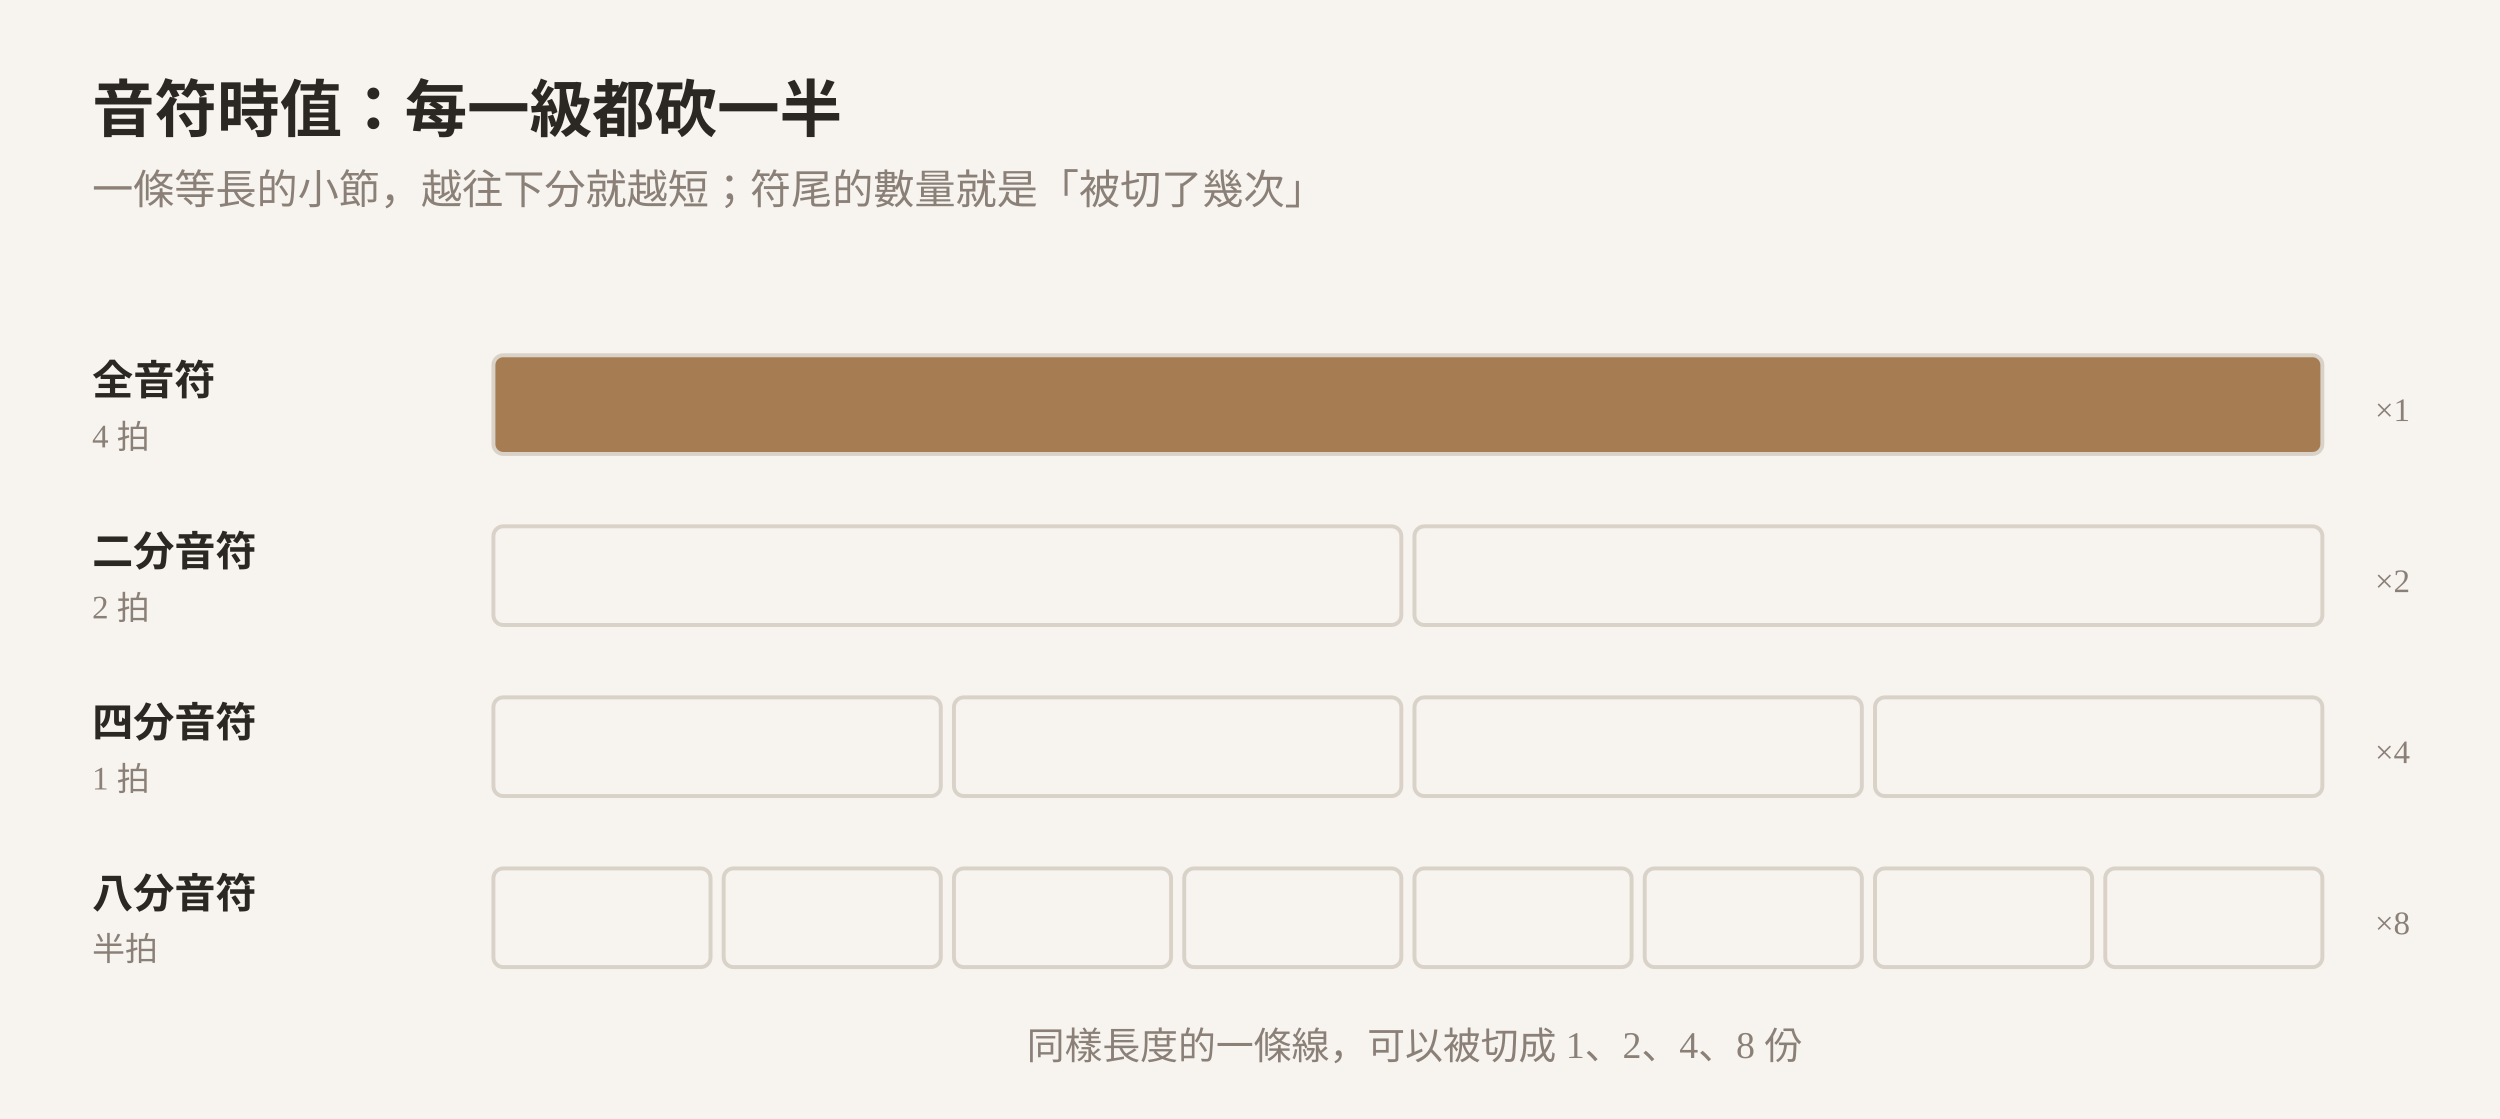
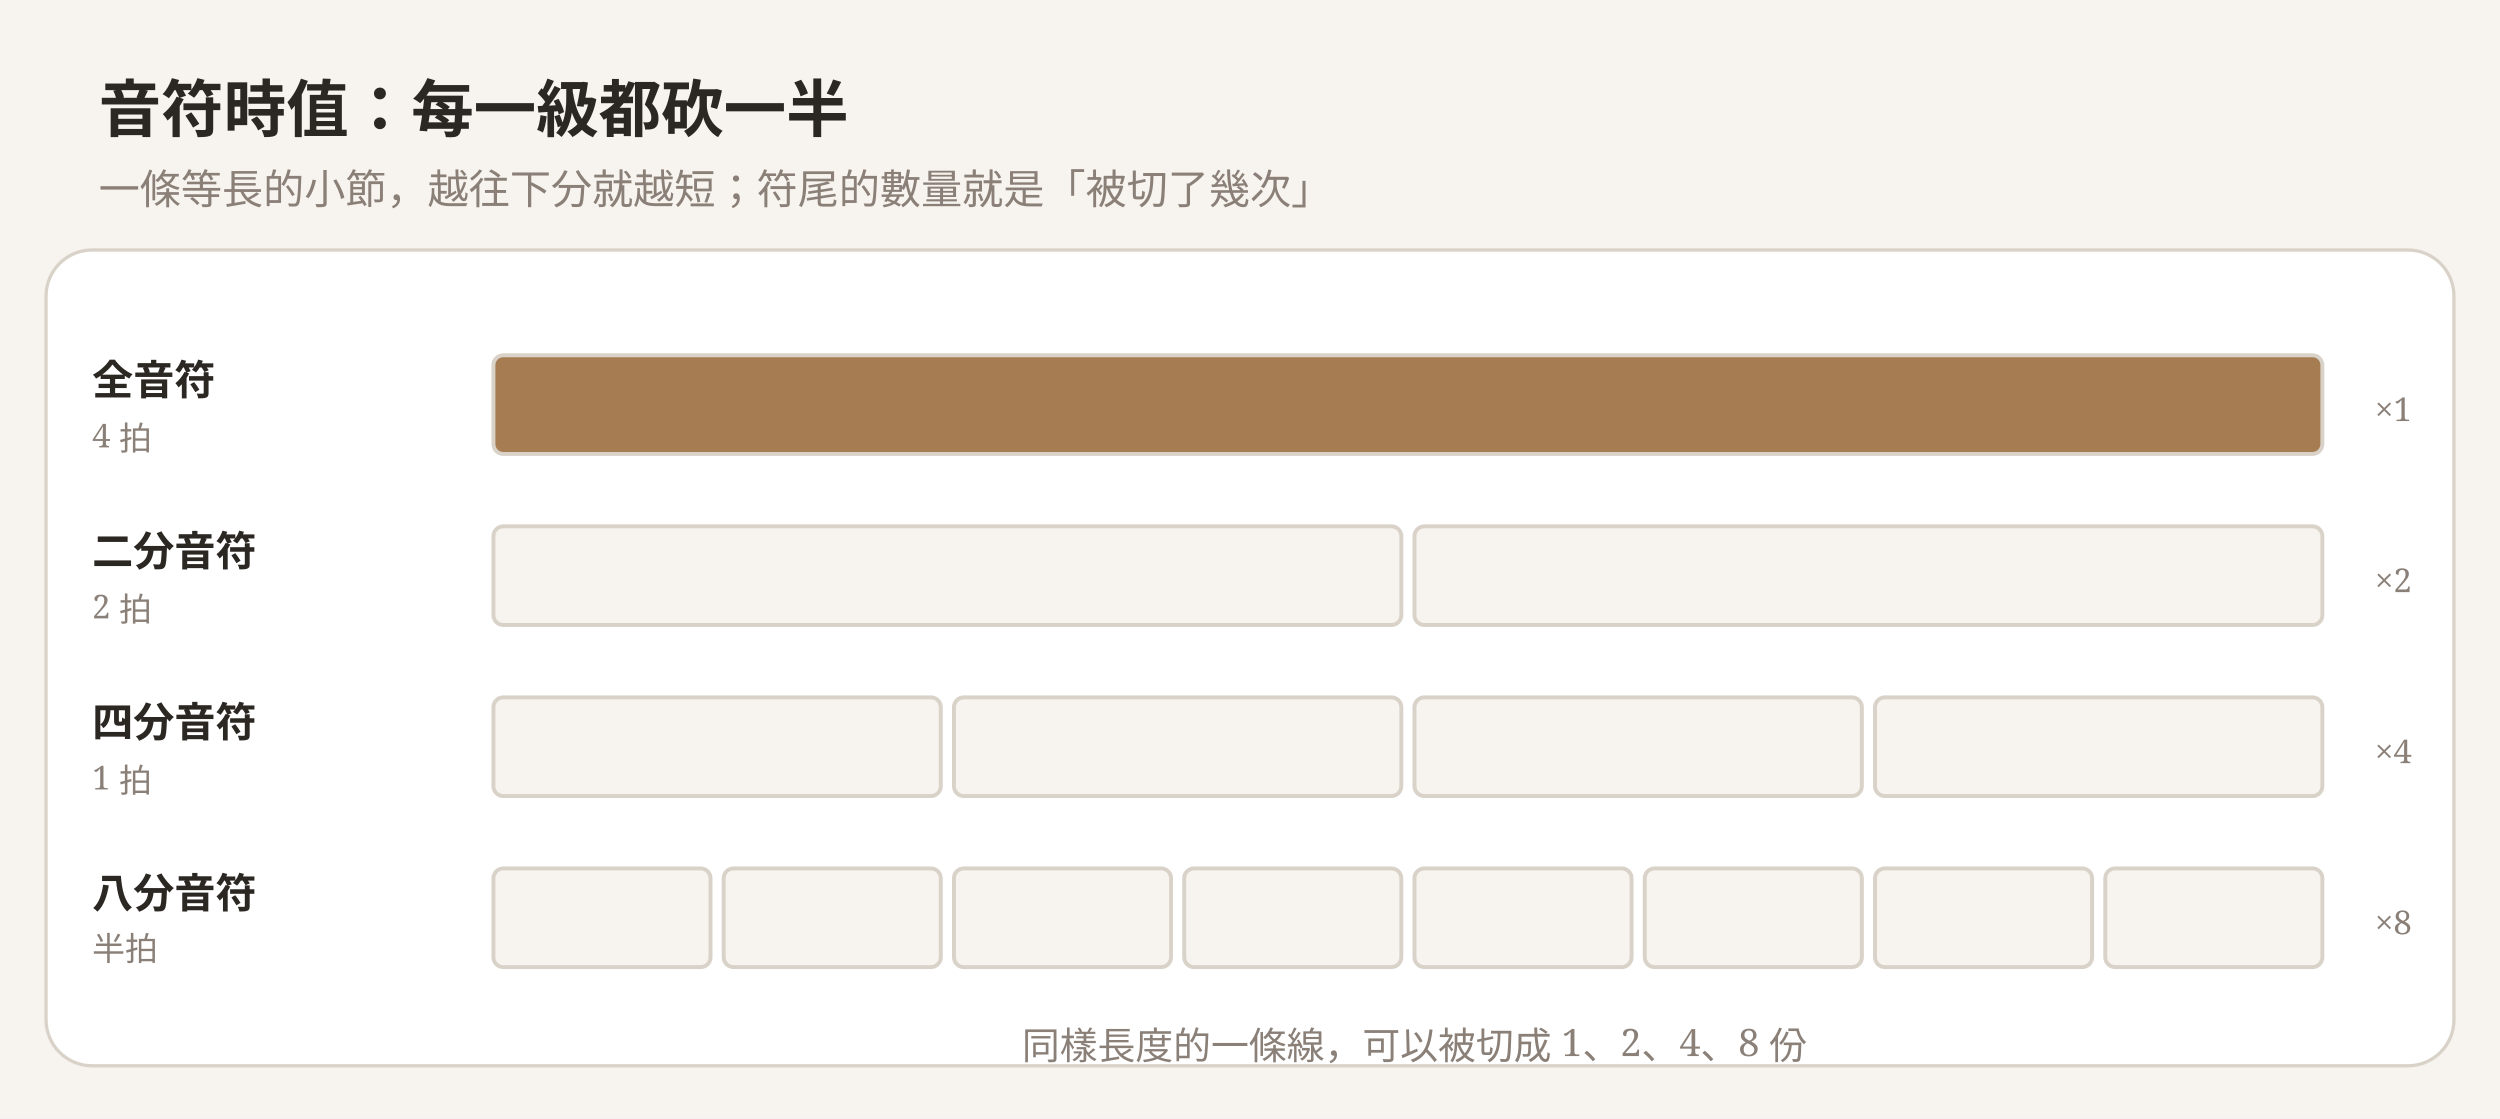
<svg xmlns="http://www.w3.org/2000/svg" viewBox="0 0 760 340" width="100%" role="img" aria-label="音符時值：每一級都砍一半">
+   <style>line,path,polyline{stroke-linecap:round;stroke-linejoin:round}text{font-family:'Source Han Serif TW',serif}</style>
  <rect width="760" height="340" fill="#f7f3ee" />
-   <text x="28.0" y="40.0" font-size="19" text-anchor="start" fill="#2b2722" font-weight="700">音符時值：每一級都砍一半</text>
-   <text x="28.0" y="62.0" font-size="12.5" text-anchor="start" fill="#8a8078" font-weight="400">一條等長的小節，越往下分就越短；符尾的數量就是「被切了幾次」</text>
+   <rect x="14" y="76" width="732" height="248" rx="14" fill="#fff" stroke="#d9d2c9" stroke-width="1" />
+   <text x="30.0" y="40.0" font-size="19" text-anchor="start" fill="#2b2722" font-weight="700">音符時值：每一級都砍一半</text>
+   <text x="30.0" y="62.0" font-size="12.5" text-anchor="start" fill="#8a8078" font-weight="400">一條等長的小節，越往下分就越短；符尾的數量就是「被切了幾次」</text>
  <rect x="150.0" y="108.0" width="556.0" height="30.0" rx="3" fill="#A67C52" stroke="#d9d2c9" stroke-width="1.2" />
  <text x="28.0" y="120.0" font-size="12.5" text-anchor="start" fill="#2b2722" font-weight="700">全音符</text>
  <text x="28.0" y="136.0" font-size="10" text-anchor="start" fill="#8a8078" font-weight="400">4 拍</text>
  <text x="722.0" y="128.0" font-size="10" text-anchor="start" fill="#8a8078" font-weight="400">×1</text>
  <rect x="150.0" y="160.0" width="276.0" height="30.0" rx="3" fill="#f7f3ee" stroke="#d9d2c9" stroke-width="1.2" />
  <rect x="430.0" y="160.0" width="276.0" height="30.0" rx="3" fill="#f7f3ee" stroke="#d9d2c9" stroke-width="1.2" />
  <text x="28.0" y="172.0" font-size="12.5" text-anchor="start" fill="#2b2722" font-weight="700">二分音符</text>
  <text x="28.0" y="188.0" font-size="10" text-anchor="start" fill="#8a8078" font-weight="400">2 拍</text>
  <text x="722.0" y="180.0" font-size="10" text-anchor="start" fill="#8a8078" font-weight="400">×2</text>
  <rect x="150.0" y="212.0" width="136.0" height="30.0" rx="3" fill="#f7f3ee" stroke="#d9d2c9" stroke-width="1.2" />
  <rect x="290.0" y="212.0" width="136.0" height="30.0" rx="3" fill="#f7f3ee" stroke="#d9d2c9" stroke-width="1.2" />
  <rect x="430.0" y="212.0" width="136.0" height="30.0" rx="3" fill="#f7f3ee" stroke="#d9d2c9" stroke-width="1.2" />
  <rect x="570.0" y="212.0" width="136.0" height="30.0" rx="3" fill="#f7f3ee" stroke="#d9d2c9" stroke-width="1.2" />
  <text x="28.0" y="224.0" font-size="12.5" text-anchor="start" fill="#2b2722" font-weight="700">四分音符</text>
  <text x="28.0" y="240.0" font-size="10" text-anchor="start" fill="#8a8078" font-weight="400">1 拍</text>
  <text x="722.0" y="232.0" font-size="10" text-anchor="start" fill="#8a8078" font-weight="400">×4</text>
  <rect x="150.0" y="264.0" width="66.0" height="30.0" rx="3" fill="#f7f3ee" stroke="#d9d2c9" stroke-width="1.2" />
  <rect x="220.0" y="264.0" width="66.0" height="30.0" rx="3" fill="#f7f3ee" stroke="#d9d2c9" stroke-width="1.2" />
  <rect x="290.0" y="264.0" width="66.0" height="30.0" rx="3" fill="#f7f3ee" stroke="#d9d2c9" stroke-width="1.2" />
  <rect x="360.0" y="264.0" width="66.0" height="30.0" rx="3" fill="#f7f3ee" stroke="#d9d2c9" stroke-width="1.2" />
  <rect x="430.0" y="264.0" width="66.0" height="30.0" rx="3" fill="#f7f3ee" stroke="#d9d2c9" stroke-width="1.2" />
  <rect x="500.0" y="264.0" width="66.0" height="30.0" rx="3" fill="#f7f3ee" stroke="#d9d2c9" stroke-width="1.2" />
  <rect x="570.0" y="264.0" width="66.0" height="30.0" rx="3" fill="#f7f3ee" stroke="#d9d2c9" stroke-width="1.2" />
  <rect x="640.0" y="264.0" width="66.0" height="30.0" rx="3" fill="#f7f3ee" stroke="#d9d2c9" stroke-width="1.2" />
  <text x="28.0" y="276.0" font-size="12.5" text-anchor="start" fill="#2b2722" font-weight="700">八分音符</text>
  <text x="28.0" y="292.0" font-size="10" text-anchor="start" fill="#8a8078" font-weight="400">半拍</text>
  <text x="722.0" y="284.0" font-size="10" text-anchor="start" fill="#8a8078" font-weight="400">×8</text>
  <text x="430.0" y="322.0" font-size="11.5" text-anchor="middle" fill="#8a8078" font-weight="400">同樣長度的一條線，可以被切成 1、2、4、8 份</text>
</svg>
